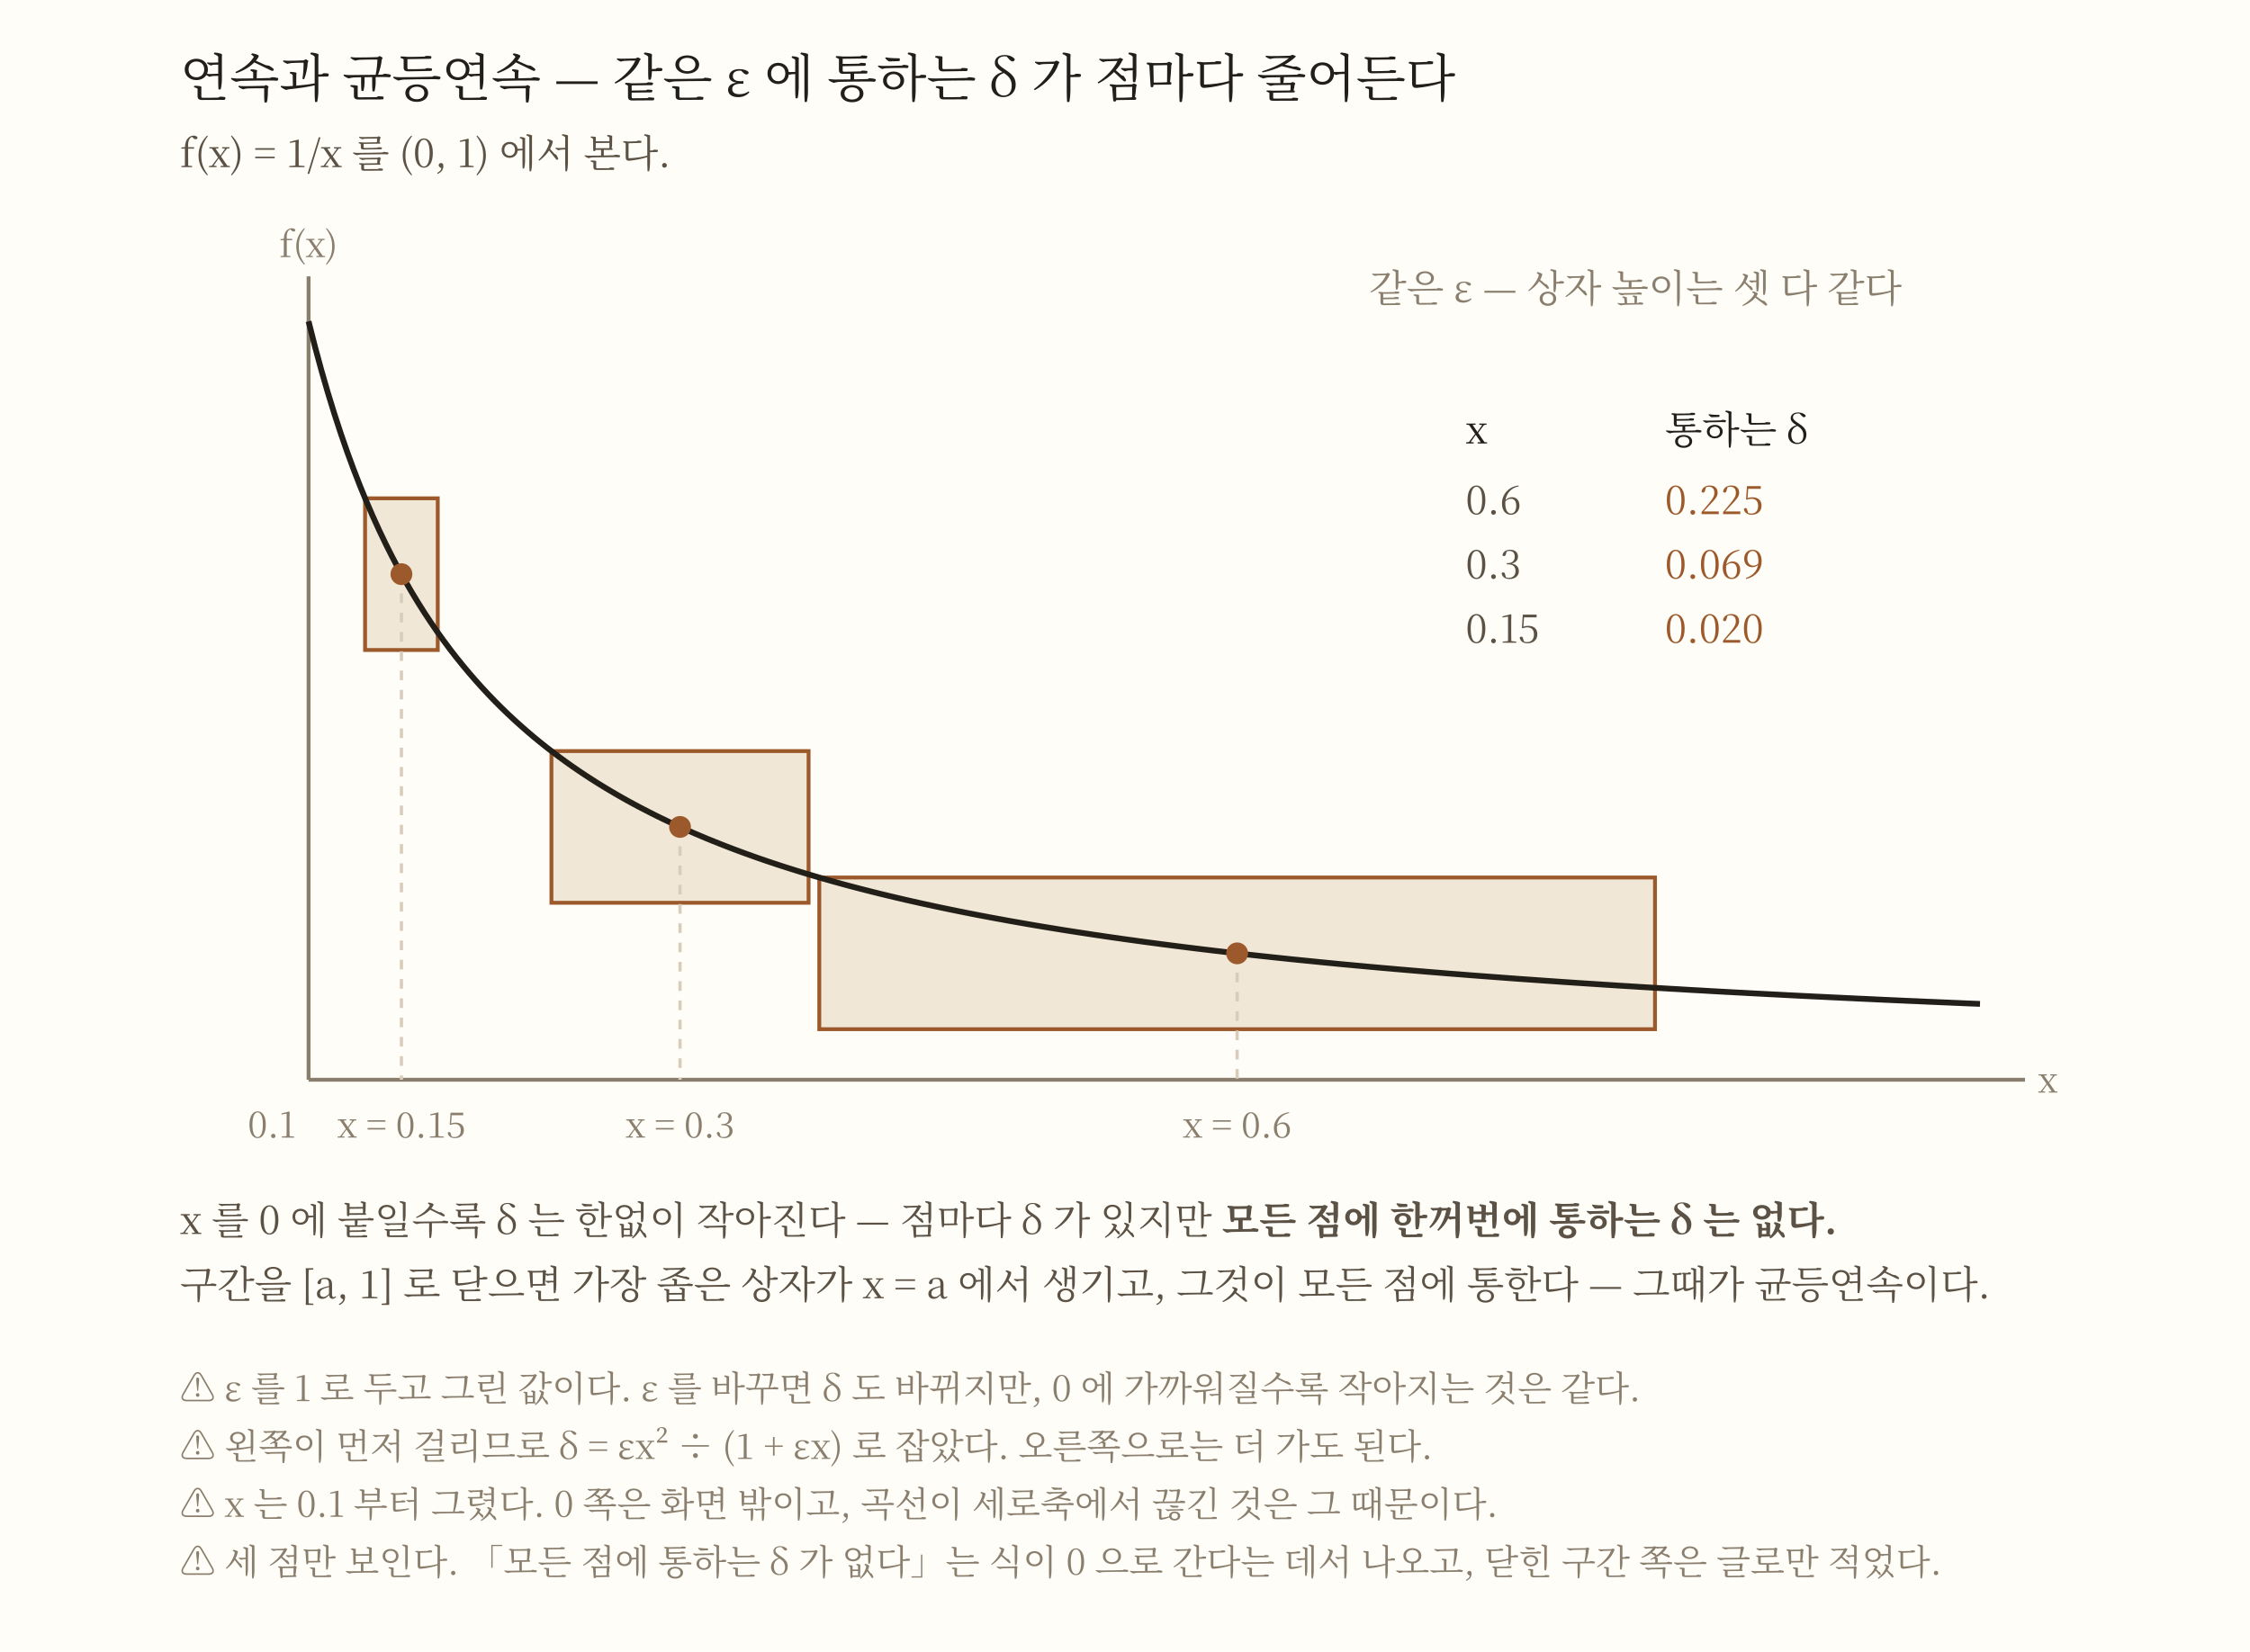
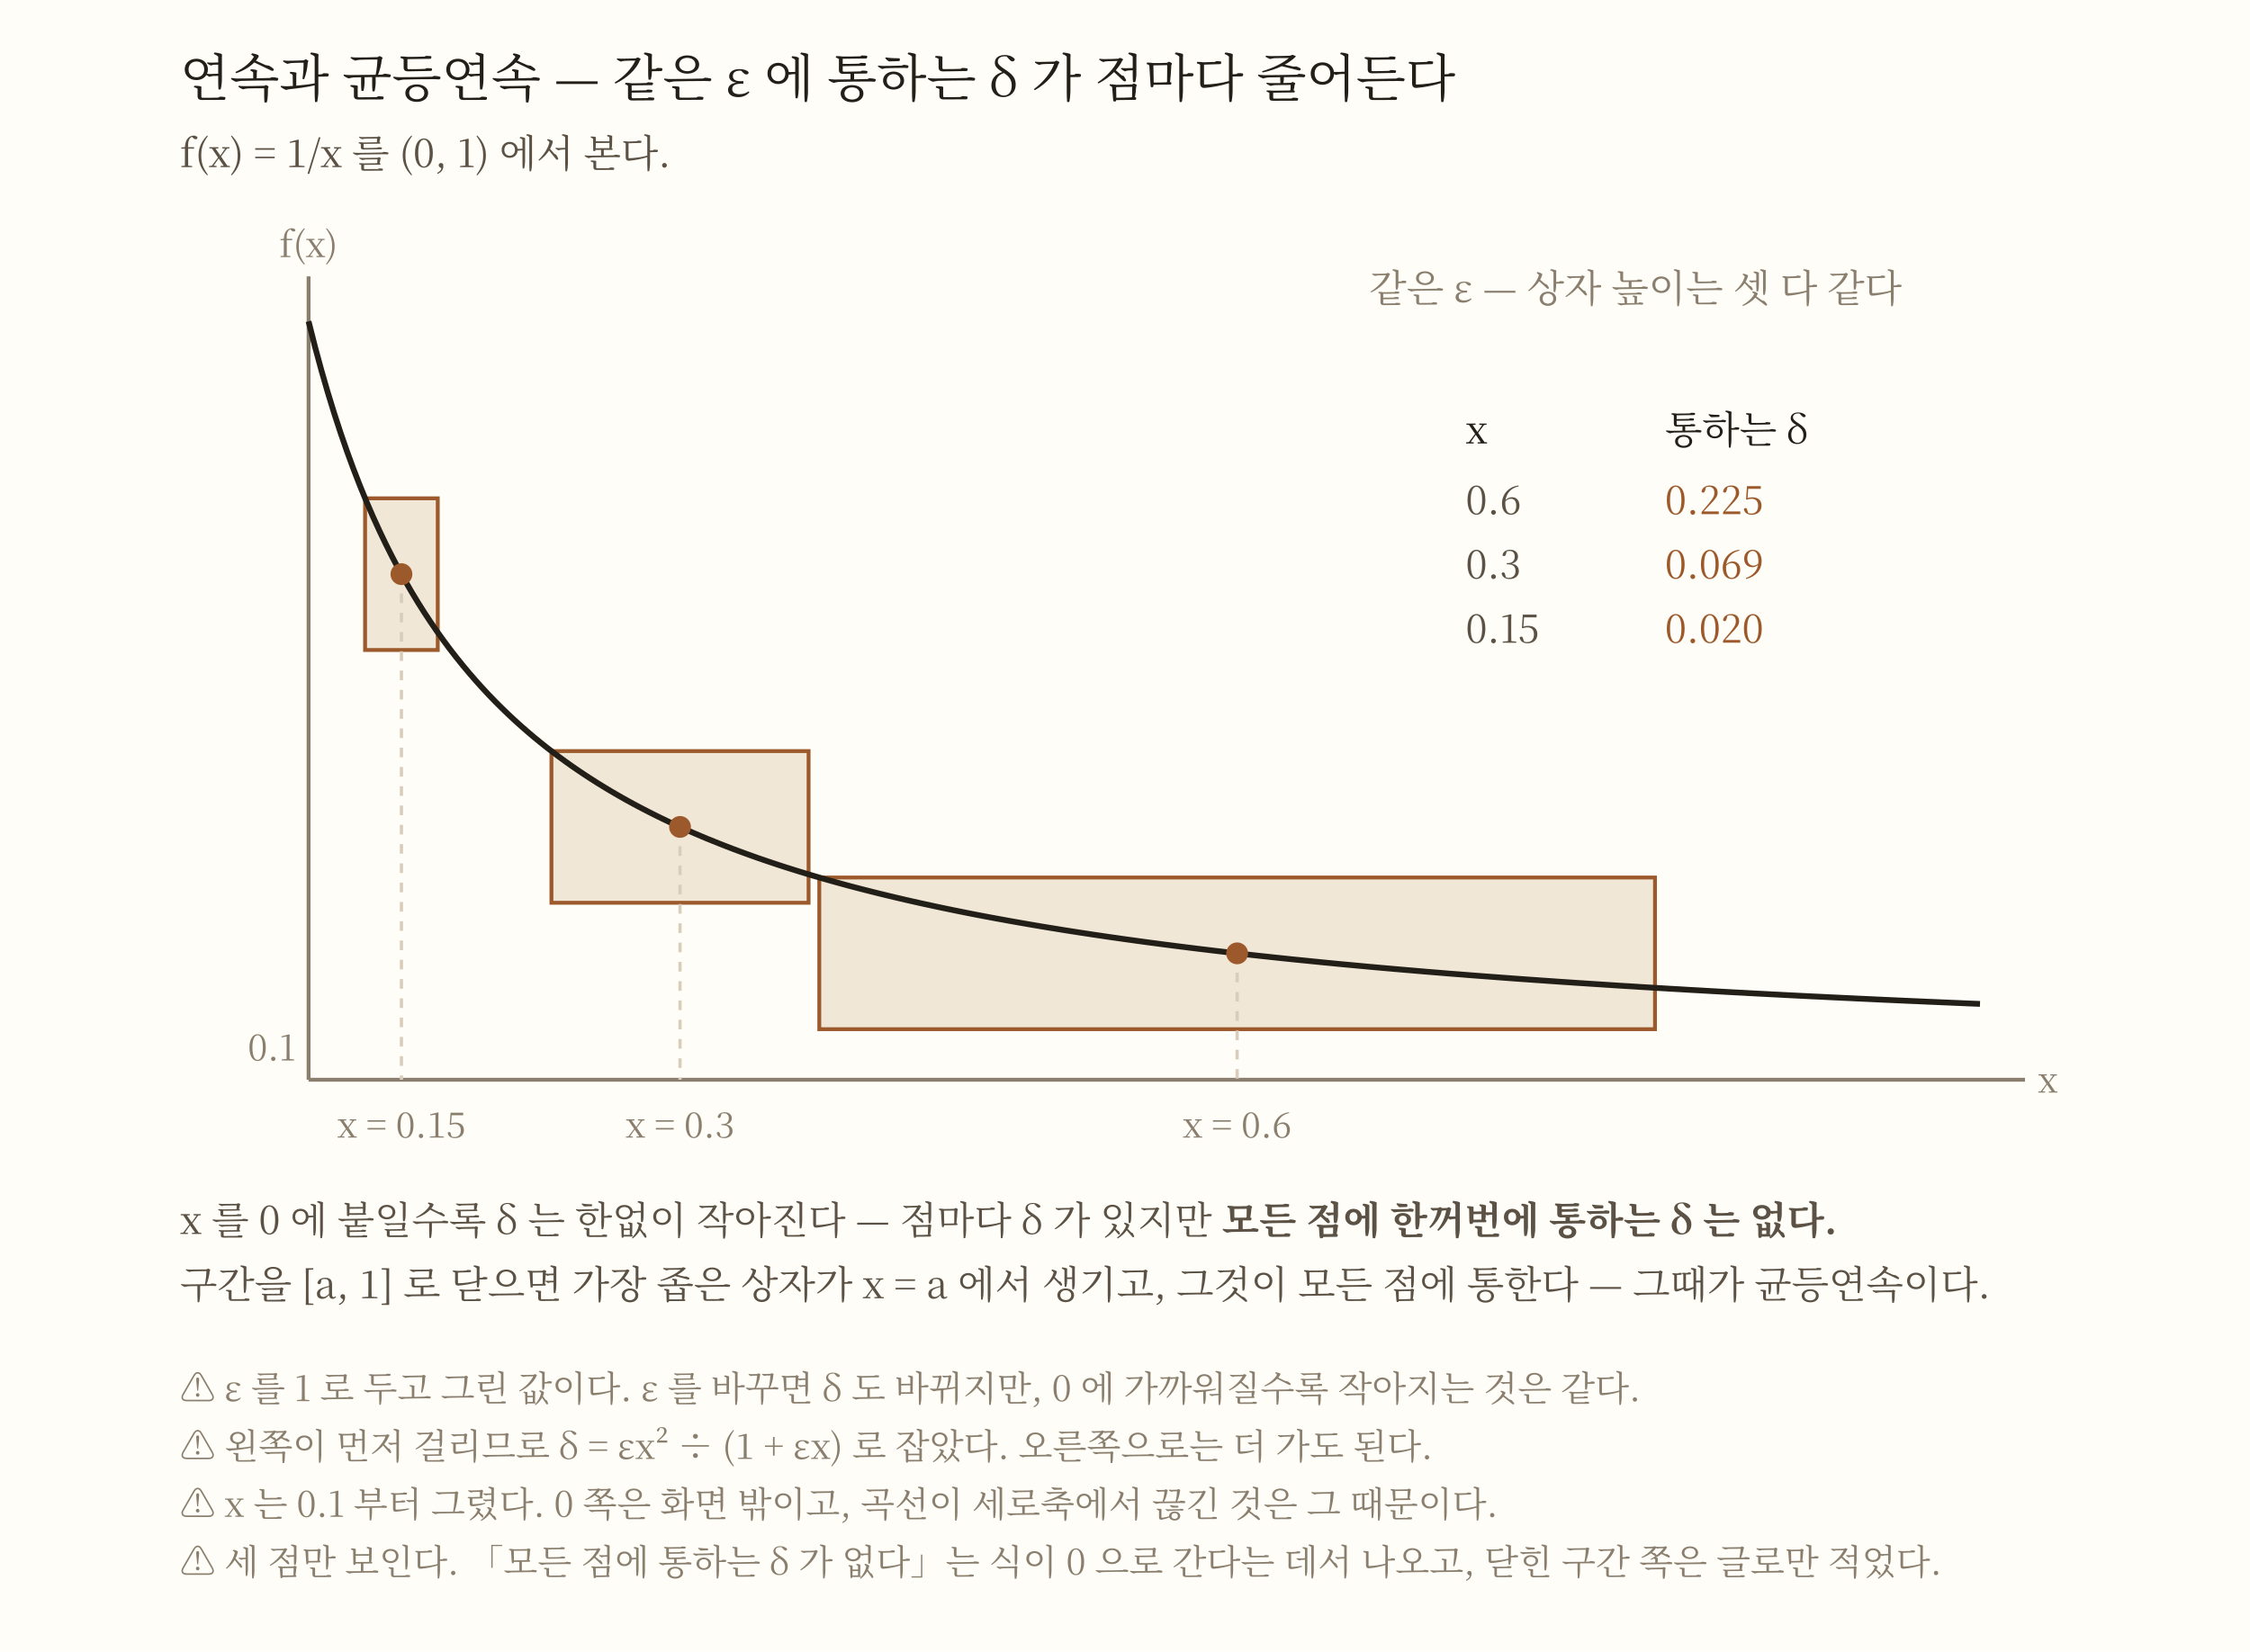
- <svg xmlns="http://www.w3.org/2000/svg" viewBox="0 0 700 514" role="img" aria-label="그림 위쪽에 「연속과 균등연속 — 같은 ε 에 통하는 δ 가 점마다 줄어든다」라는 표제가 있고 그 아래에 x 분의 1 을 0 과 1 사이에서 본다고 적혀 있다. 가운데에 좌표축이 있고 오른쪽으로 갈수록 낮아지는 곡선이 하나 그려져 있다. 세로축 왼쪽에는 0.1 이라고 적혀 있는데 곡선을 거기서부터 그렸다는 뜻이다. 곡선 위의 세 점에 각각 직사각형 상자가 하나씩 얹혀 있다. 세 상자는 높이가 모두 같고 이것이 같은 ε 를 뜻한다. 그런데 폭은 왼쪽으로 갈수록 좁아진다 — 오른쪽 점의 상자가 가장 넓고, 가운데 점의 상자가 그보다 좁으며, 왼쪽 끝 점의 상자는 아주 가늘다. 각 상자 아래에는 그 상자가 어느 점의 것인지가 적혀 있는데 왼쪽부터 x = 0.15, x = 0.3, x = 0.6 이다. δ 값은 오른쪽 표에만 있다. 그 표에는 x 가 0.6 일 때 통하는 δ 가 0.225, 0.3 일 때 0.069, 0.15 일 때 0.020 이라고 적혀 있고, 표 위에 같은 ε 이며 상자 높이는 셋 다 같다고 적혀 있다. 그림 아래에는 x 를 0 에 붙일수록 δ 가 한없이 작아지며 점마다 δ 가 있지만 모든 점에 한꺼번에 통하는 δ 는 없다고 적혀 있고, 구간을 대괄호 a 쉼표 1 로 닫으면 가장 좁은 상자가 x = a 에서 생기고 그것이 모든 점에 통하며 그때가 균등연속이라고 적혀 있다. 맨 아래에는 단서가 넷 있다. 첫째는 ε 를 1 로 두고 그린 값이며 ε 를 바꾸면 δ 도 바뀌지만 0 에 가까워질수록 작아지는 것은 같다는 것이고, 둘째는 왼쪽이 먼저 걸리므로 δ 를 엡실론 곱하기 x 제곱 나누기 괄호 1 더하기 엡실론 곱하기 x 로 잡았으며 오른쪽으로는 더 가도 된다는 것이고, 셋째는 x 를 0.1 부터 그렸고 0 쪽은 화면 밖이며 곡선이 세로축에서 끊긴 것이 그 때문이라는 것이고, 넷째는 이 그림이 세 점만 보이며 모든 점에 통하는 δ 가 없다는 것은 그 식이 0 으로 간다는 데서 나오고 닫힌 구간 쪽은 글로만 적었을 뿐 그 상자는 그리지 않았다는 것이다">
+ <svg xmlns="http://www.w3.org/2000/svg" viewBox="0 0 700 514" role="img" aria-label="그림 위쪽에 「연속과 균등연속 — 같은 ε 에 통하는 δ 가 점마다 줄어든다」라는 표제가 있고 그 아래에 x 분의 1 을 0 과 1 사이에서 본다고 적혀 있다. 가운데에 좌표축이 있는데 세로축 위에 f(x), 가로축 오른쪽 끝에 x 라고 적혀 있다. 곡선은 오른쪽으로 갈수록 낮아지는 곡선이 하나 그려져 있다. 세로축의 아래쪽 끝 왼쪽, 가로축이 시작하는 자리 옆에는 0.1 이라고 적혀 있는데 x 를 거기서부터 그렸다는 뜻이다. 곡선 위의 세 점에 각각 직사각형 상자가 하나씩 얹혀 있다. 세 상자는 높이가 모두 같고 이것이 같은 ε 를 뜻한다. 그런데 폭은 왼쪽으로 갈수록 좁아진다 — 오른쪽 점의 상자가 가장 넓고, 가운데 점의 상자가 그보다 좁으며, 왼쪽 끝 점의 상자는 아주 가늘다. 각 상자 아래에는 그 상자가 어느 점의 것인지가 적혀 있는데 왼쪽부터 x = 0.15, x = 0.3, x = 0.6 이다. δ 값은 오른쪽 표에만 있다. 그 표에는 x 가 0.6 일 때 통하는 δ 가 0.225, 0.3 일 때 0.069, 0.15 일 때 0.020 이라고 적혀 있고, 표 위에 같은 ε 이며 상자 높이는 셋 다 같다고 적혀 있다. 그림 아래에는 x 를 0 에 붙일수록 δ 가 한없이 작아지며 점마다 δ 가 있지만 모든 점에 한꺼번에 통하는 δ 는 없다고 적혀 있고, 구간을 대괄호 a 쉼표 1 로 닫으면 가장 좁은 상자가 x = a 에서 생기고 그것이 모든 점에 통하며 그때가 균등연속이라고 적혀 있다. 맨 아래에는 단서가 넷 있다. 첫째는 ε 를 1 로 두고 그린 값이며 ε 를 바꾸면 δ 도 바뀌지만 0 에 가까워질수록 작아지는 것은 같다는 것이고, 둘째는 왼쪽이 먼저 걸리므로 δ 를 엡실론 곱하기 x 제곱 나누기 괄호 1 더하기 엡실론 곱하기 x 로 잡았으며 오른쪽으로는 더 가도 된다는 것이고, 셋째는 x 를 0.1 부터 그렸고 0 쪽은 화면 밖이며 곡선이 세로축에서 끊긴 것이 그 때문이라는 것이고, 넷째는 이 그림이 세 점만 보이며 모든 점에 통하는 δ 가 없다는 것은 그 식이 0 으로 간다는 데서 나오며 닫힌 구간 쪽은 글로만 적었다는 것이다. 여기까지가 그림에 있는 것이다">
  <style>
    text{font-family:EB Garamond, Georgia, 'Noto Serif KR', 'Noto Serif CJK KR', NanumMyeongjo, Batang, AppleMyungjo, serif;font-variant-numeric:lining-nums;font-feature-settings:"lnum" 1;fill:#221E18;}
    .dim{fill:#5B5245;} .sien{fill:#9C5A2C;} .ax{fill:#8A7F6E;}
    .axis{stroke:#8A7F6E;stroke-width:1.2;}
    .curve{fill:none;stroke:#221E18;stroke-width:1.8;}
    .box{fill:#E6D5BD;fill-opacity:.55;stroke:#9C5A2C;stroke-width:1.2;}
    .drop{stroke:#D8CDBB;stroke-width:1;stroke-dasharray:3 3;}
  </style>
  <rect width="700" height="514" fill="#FFFDF7" />
  <text x="56" y="30" font-size="16">연속과 균등연속 — 같은 ε 에 통하는 δ 가 점마다 줄어든다</text>
  <text x="56" y="52" font-size="12" class="dim">f(x) = 1/x 를 (0, 1) 에서 본다.</text>
  <line x1="96.0" y1="336.0" x2="630.0" y2="336.0" class="axis" />
  <line x1="96.0" y1="336.0" x2="96.0" y2="86.0" class="axis" />
  <text x="634.0" y="340.0" font-size="11" class="ax">x</text>
  <text x="96.0" y="80.0" font-size="11" class="ax" text-anchor="middle">f(x)</text>
-   <text x="92.0" y="354.0" font-size="11" text-anchor="end" class="ax">0.1</text>
+   <text x="92.0" y="330.0" font-size="11" text-anchor="end" class="ax">0.1</text>
  <rect x="254.89" y="273.07" width="260.00" height="47.20" class="box" />
  <line x1="384.89" y1="296.67" x2="384.89" y2="336.00" class="drop" />
  <rect x="171.56" y="233.73" width="80.00" height="47.20" class="box" />
  <line x1="211.56" y1="257.33" x2="211.56" y2="336.00" class="drop" />
  <rect x="113.58" y="155.07" width="22.61" height="47.20" class="box" />
  <line x1="124.89" y1="178.67" x2="124.89" y2="336.00" class="drop" />
  <polyline points="96.00,100.00 98.00,107.90 100.00,115.28 102.00,122.20 104.00,128.70 106.00,134.82 108.00,140.59 110.00,146.03 112.00,151.18 114.00,156.06 116.00,160.69 118.00,165.08 120.00,169.26 122.00,173.24 124.00,177.04 126.00,180.66 128.00,184.12 130.00,187.43 132.00,190.60 134.00,193.63 136.00,196.55 138.00,199.34 140.00,202.03 142.00,204.61 144.00,207.09 146.00,209.48 148.00,211.79 150.00,214.01 152.00,216.16 154.00,218.23 156.00,220.23 158.00,222.16 160.00,224.03 162.00,225.84 164.00,227.59 166.00,229.29 168.00,230.93 170.00,232.53 172.00,234.07 174.00,235.57 176.00,237.03 178.00,238.45 180.00,239.82 182.00,241.16 184.00,242.46 186.00,243.73 188.00,244.96 190.00,246.16 192.00,247.33 194.00,248.47 196.00,249.58 198.00,250.66 200.00,251.71 202.00,252.74 204.00,253.75 206.00,254.73 208.00,255.69 210.00,256.62 212.00,257.53 214.00,258.43 216.00,259.30 218.00,260.15 220.00,260.99 222.00,261.80 224.00,262.60 226.00,263.38 228.00,264.15 230.00,264.90 232.00,265.63 234.00,266.35 236.00,267.06 238.00,267.75 240.00,268.42 242.00,269.09 244.00,269.74 246.00,270.37 248.00,271.00 250.00,271.61 252.00,272.22 254.00,272.81 256.00,273.39 258.00,273.96 260.00,274.52 262.00,275.07 264.00,275.61 266.00,276.14 268.00,276.66 270.00,277.17 272.00,277.67 274.00,278.17 276.00,278.65 278.00,279.13 280.00,279.60 282.00,280.07 284.00,280.52 286.00,280.97 288.00,281.41 290.00,281.84 292.00,282.27 294.00,282.69 296.00,283.10 298.00,283.51 300.00,283.91 302.00,284.31 304.00,284.70 306.00,285.08 308.00,285.46 310.00,285.83 312.00,286.19 314.00,286.56 316.00,286.91 318.00,287.26 320.00,287.61 322.00,287.95 324.00,288.29 326.00,288.62 328.00,288.94 330.00,289.27 332.00,289.59 334.00,289.90 336.00,290.21 338.00,290.51 340.00,290.82 342.00,291.11 344.00,291.41 346.00,291.70 348.00,291.98 350.00,292.27 352.00,292.54 354.00,292.82 356.00,293.09 358.00,293.36 360.00,293.62 362.00,293.89 364.00,294.14 366.00,294.40 368.00,294.65 370.00,294.90 372.00,295.15 374.00,295.39 376.00,295.63 378.00,295.87 380.00,296.10 382.00,296.34 384.00,296.57 386.00,296.79 388.00,297.02 390.00,297.24 392.00,297.46 394.00,297.67 396.00,297.89 398.00,298.10 400.00,298.31 402.00,298.52 404.00,298.72 406.00,298.92 408.00,299.12 410.00,299.32 412.00,299.52 414.00,299.71 416.00,299.91 418.00,300.10 420.00,300.28 422.00,300.47 424.00,300.65 426.00,300.84 428.00,301.02 430.00,301.20 432.00,301.37 434.00,301.55 436.00,301.72 438.00,301.89 440.00,302.06 442.00,302.23 444.00,302.40 446.00,302.56 448.00,302.72 450.00,302.89 452.00,303.05 454.00,303.20 456.00,303.36 458.00,303.52 460.00,303.67 462.00,303.82 464.00,303.97 466.00,304.12 468.00,304.27 470.00,304.42 472.00,304.57 474.00,304.71 476.00,304.85 478.00,304.99 480.00,305.13 482.00,305.27 484.00,305.41 486.00,305.55 488.00,305.68 490.00,305.82 492.00,305.95 494.00,306.08 496.00,306.21 498.00,306.34 500.00,306.47 502.00,306.60 504.00,306.73 506.00,306.85 508.00,306.97 510.00,307.10 512.00,307.22 514.00,307.34 516.00,307.46 518.00,307.58 520.00,307.70 522.00,307.81 524.00,307.93 526.00,308.05 528.00,308.16 530.00,308.27 532.00,308.39 534.00,308.50 536.00,308.61 538.00,308.72 540.00,308.83 542.00,308.93 544.00,309.04 546.00,309.15 548.00,309.25 550.00,309.36 552.00,309.46 554.00,309.56 556.00,309.67 558.00,309.77 560.00,309.87 562.00,309.97 564.00,310.07 566.00,310.16 568.00,310.26 570.00,310.36 572.00,310.45 574.00,310.55 576.00,310.64 578.00,310.74 580.00,310.83 582.00,310.92 584.00,311.02 586.00,311.11 588.00,311.20 590.00,311.29 592.00,311.38 594.00,311.47 596.00,311.55 598.00,311.64 600.00,311.73 602.00,311.81 604.00,311.90 606.00,311.98 608.00,312.07 610.00,312.15 612.00,312.24 614.00,312.32 616.00,312.40" class="curve" />
  <circle cx="384.89" cy="296.67" r="3.4" fill="#9C5A2C" />
  <text x="384.89" y="354.00" font-size="11" text-anchor="middle" class="ax">x = 0.6</text>
  <circle cx="211.56" cy="257.33" r="3.4" fill="#9C5A2C" />
  <text x="211.56" y="354.00" font-size="11" text-anchor="middle" class="ax">x = 0.3</text>
  <circle cx="124.89" cy="178.67" r="3.4" fill="#9C5A2C" />
  <text x="124.89" y="354.00" font-size="11" text-anchor="middle" class="ax">x = 0.15</text>
  <text x="426.0" y="94.0" font-size="12" class="ax">같은 ε — 상자 높이는 셋 다 같다</text>
  <text x="456.0" y="138.0" font-size="12">x</text>
  <text x="518.0" y="138.0" font-size="12">통하는 δ</text>
  <text x="456.0" y="160.0" font-size="12" class="dim">0.6</text>
  <text x="518.0" y="160.0" font-size="12" class="sien">0.225</text>
  <text x="456.0" y="180.0" font-size="12" class="dim">0.3</text>
  <text x="518.0" y="180.0" font-size="12" class="sien">0.069</text>
  <text x="456.0" y="200.0" font-size="12" class="dim">0.15</text>
  <text x="518.0" y="200.0" font-size="12" class="sien">0.020</text>
  <text x="56" y="384.0" font-size="12" class="dim">x 를 0 에 붙일수록 δ 는 한없이 작아진다 — 점마다 δ 가 있지만 <tspan font-weight="600">모든 점에 한꺼번에 통하는 δ 는 없다.</tspan>
  </text>
  <text x="56" y="404.0" font-size="12" class="dim">구간을 [a, 1] 로 닫으면 가장 좁은 상자가 x = a 에서 생기고, 그것이 모든 점에 통한다 — 그때가 균등연속이다.</text>
  <text x="56" y="436.0" font-size="11" class="ax">⚠ ε 를 1 로 두고 그린 값이다. ε 를 바꾸면 δ 도 바뀌지만, 0 에 가까워질수록 작아지는 것은 같다.</text>
  <text x="56" y="454.0" font-size="11" class="ax">⚠ 왼쪽이 먼저 걸리므로 δ = εx² ÷ (1 + εx) 로 잡았다. 오른쪽으로는 더 가도 된다.</text>
  <text x="56" y="472.0" font-size="11" class="ax">⚠ x 는 0.1 부터 그렸다. 0 쪽은 화면 밖이고, 곡선이 세로축에서 끊긴 것은 그 때문이다.</text>
  <text x="56" y="490.0" font-size="11" class="ax">⚠ 세 점만 보인다. 「모든 점에 통하는 δ 가 없다」는 식이 0 으로 간다는 데서 나오고, 닫힌 구간 쪽은 글로만 적었다.</text>
</svg>
